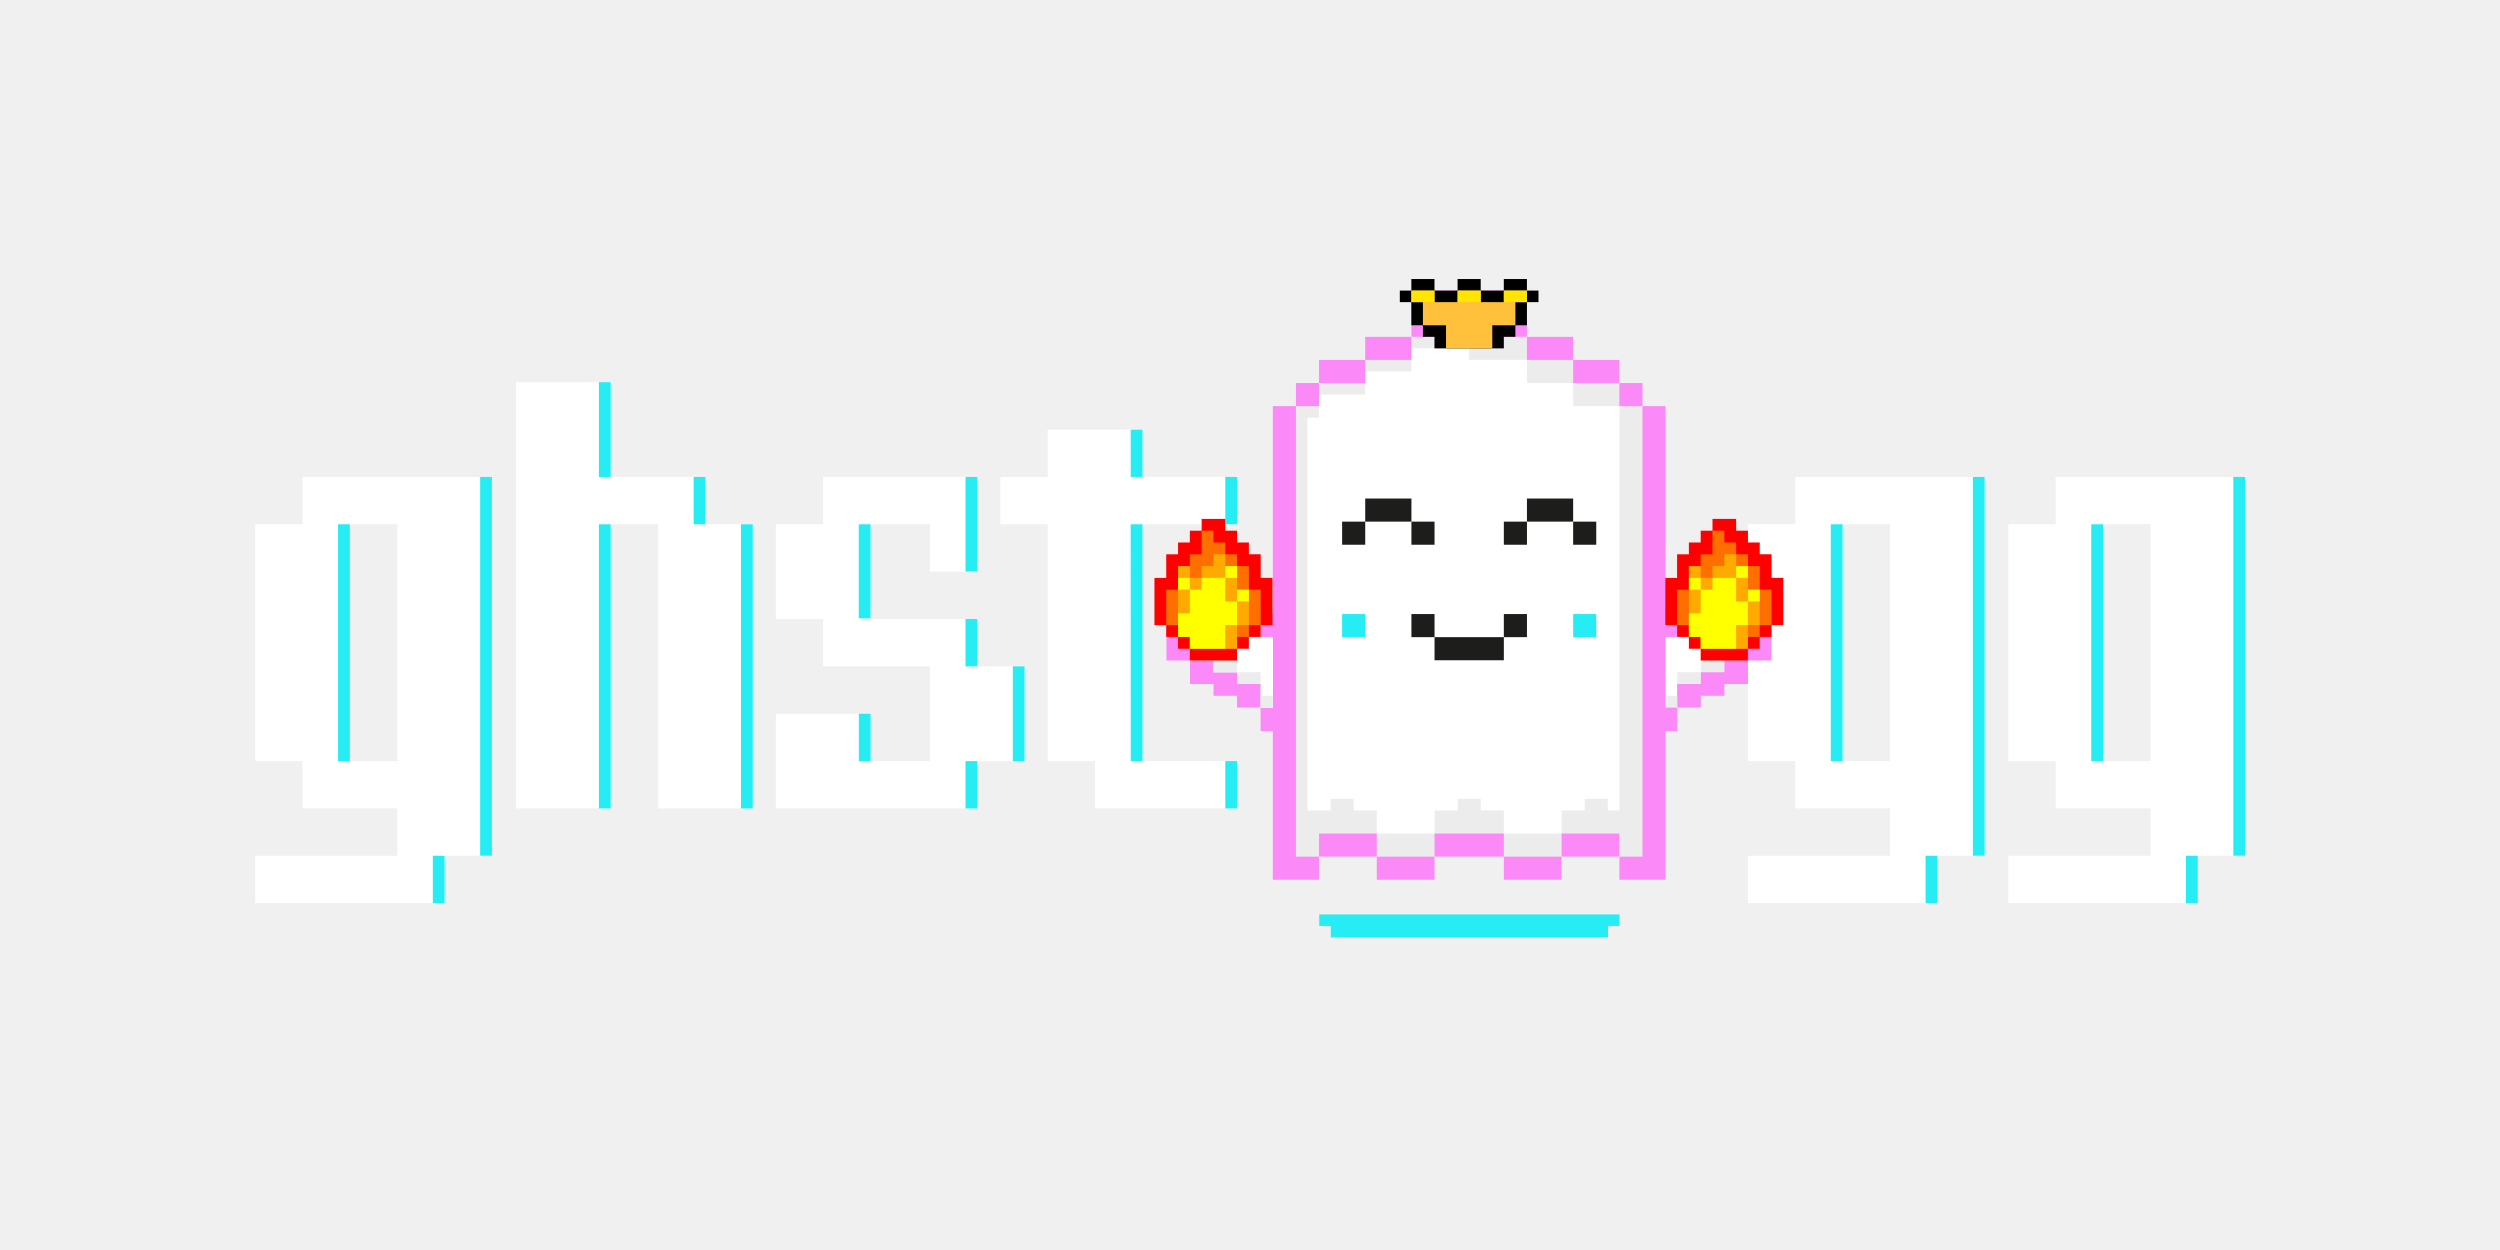
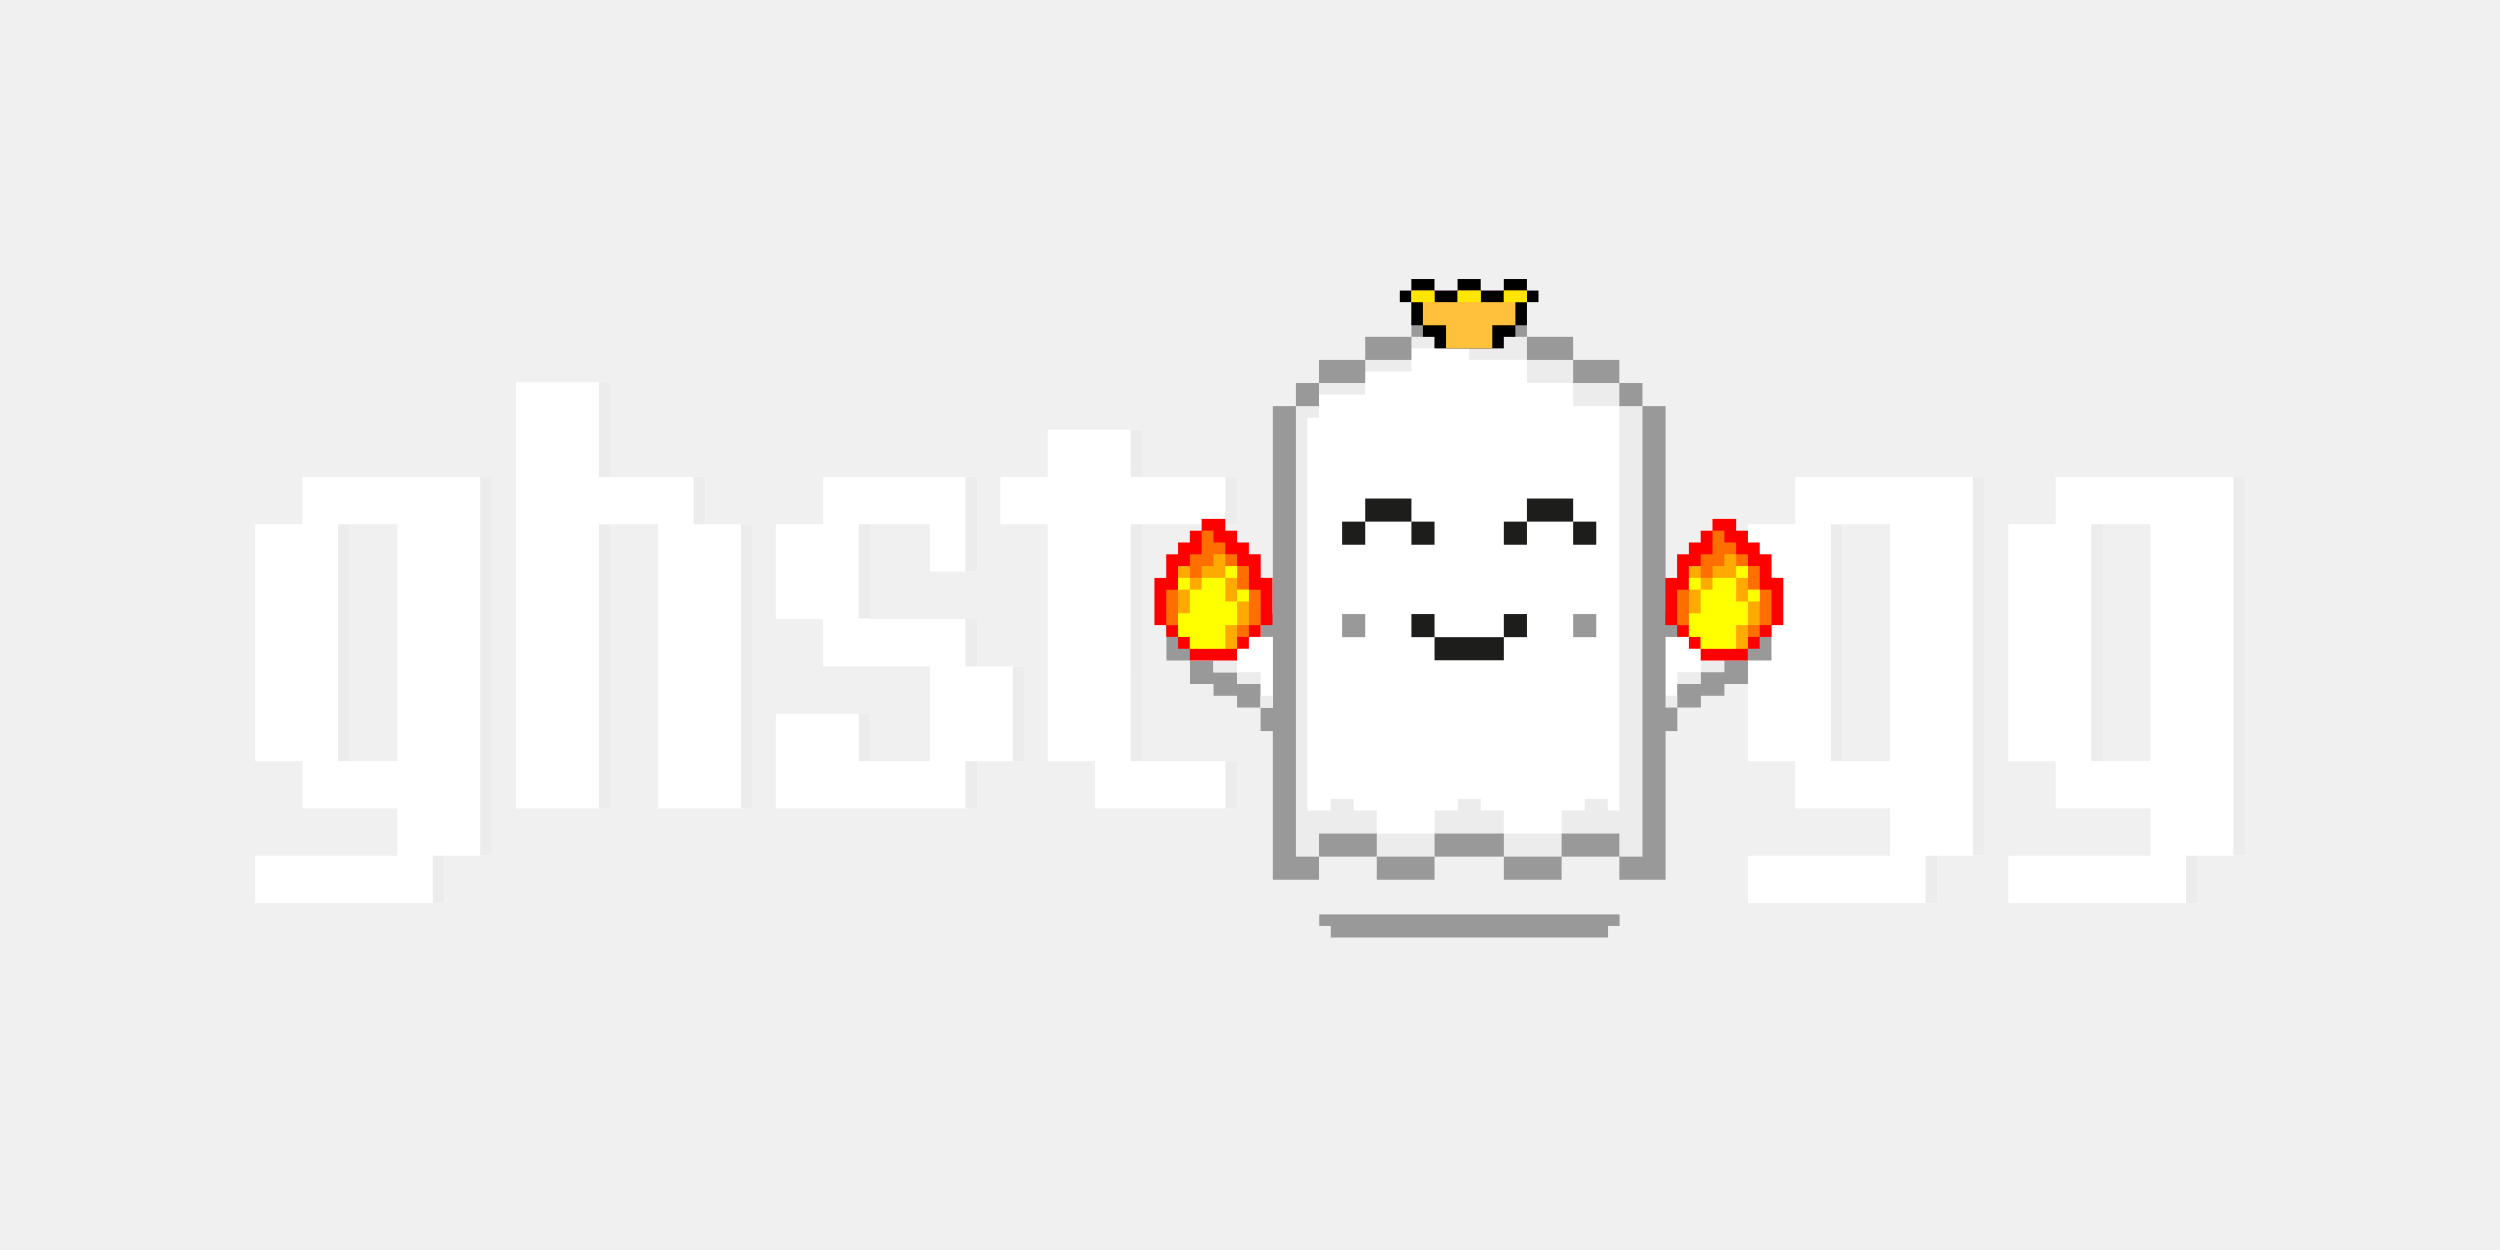
<svg xmlns="http://www.w3.org/2000/svg" viewBox="0 0 2000 1000">
  <defs>
-     <style>.cls-1{fill:#fff;}.cls-2{fill:#26edf4;}.cls-3{fill:#b1b1b1;}.cls-3,.cls-4{isolation:isolate;}.cls-4{fill:#ececec;}.cls-5{fill:#1d1d1b;}.cls-6{fill:#fb8af8;}.cls-7{fill:#ffc03c;}.cls-8{fill:#ffe600;}.cls-9{fill:red;}.cls-10{fill:#ff6f00;}.cls-11{fill:#fa0;}.cls-12{fill:#ff0;}</style>
+     <style>.cls-1{fill:#fff;}.cls-2{fill:#ececec;}.cls-2,.cls-3{isolation:isolate;}.cls-3{fill:#b1b1b1;}.cls-4{fill:#999;}.cls-5{fill:#1d1d1b;}.cls-6{fill:#fb8af8;}.cls-7{fill:#ffc03c;}.cls-8{fill:#ffe600;}.cls-9{fill:red;}.cls-10{fill:#ff6f00;}.cls-11{fill:#fa0;}.cls-12{fill:#ff0;}</style>
  </defs>
  <g id="Layer_1" data-name="Layer 1">
    <path class="cls-1" d="M1436.2,419.42h-37.85V608.88h37.85v37.86H1512v37.85H1398.35v37.85h151.51V684.59h37.85v-303H1436.2Zm37.85,0h38V608.88h-38Z" />
    <path class="cls-1" d="M1644.55,381.56v37.86h-37.86V608.88h37.86v37.86h75.8v37.85H1606.69v37.85h151.52V684.59h37.85v-303Zm75.8,227.32H1682.4V419.42h37.95Z" />
    <path class="cls-2" d="M1540.45,684.59h9.41v37.85h-9.41Z" />
    <path class="cls-2" d="M1464.64,419.42h9.41V608.88h-9.41Z" />
    <path class="cls-2" d="M1578.3,381.56h9.41v303h-9.41Z" />
    <path class="cls-2" d="M1748.79,684.59h9.42v37.85h-9.42Z" />
    <path class="cls-2" d="M1673,419.42h9.42V608.88H1673Z" />
    <path class="cls-2" d="M1786.65,381.56h9.41v303h-9.41Z" />
    <polygon class="cls-1" points="1398.35 490.72 1398.35 528.38 1379.52 528.38 1379.52 537.79 1360.69 537.79 1360.69 547.2 1341.86 547.2 1341.86 566.03 1332.45 566.03 1332.45 509.55 1341.86 509.55 1341.86 500.14 1360.69 500.14 1360.69 490.72 1398.35 490.72" />
    <path class="cls-3" d="M999.07,547.2h9.41v9.42h-9.41Z" />
    <path class="cls-3" d="M1332.45,566v-9.41" />
    <path class="cls-3" d="M1351.28,556.62h-9.42V547.2h9.42Z" />
-     <path class="cls-4" d="M1341.86,566h-9.41v-9.41h9.41Zm18.83-18.83h-18.83v-9.41h18.83Z" />
-     <path class="cls-4" d="M1379.52,537.79h-18.83v-9.41h18.83Z" />
-     <path class="cls-4" d="M1398.35,528.38h-18.83V519h18.83Z" />
-     <path class="cls-4" d="M1046,592.89v55.45h18.49V639.1h18.48v9.24h18.48v18.48h-46.21v18.49h-18.48V324.9h18.48v9.24H1046V592.89Z" />
-     <path class="cls-4" d="M1129.14,666.82h-27.72v18.49h46.21V666.82h-18.49Zm101.66,0h-27.73v18.49h46.21V666.82H1230.8Z" />
-     <path class="cls-4" d="M1203.07,648.34h-18.48V639.1h-18.48v9.24h-18.48v18.48h55.44V648.34Zm-92.41-351.16h18.48v-9.25h-37v9.25h18.48Zm-37,18.48h18.48v-9.24h-37v9.24h18.49Zm221.79,286.47v46.21h-9.25V639.1h-18.48v9.24h-18.48v18.48h46.21v18.49H1314V324.9h-18.48V602.13Z" />
-     <path class="cls-4" d="M1221.56,269.45h-92.42v9.24h46.21v9.24h46.21V269.45Zm73.93,37h-37V324.9h37V306.42Z" />
-     <path class="cls-4" d="M1258.52,287.93h-37v18.49h37V287.93Z" />
+     <path class="cls-2" d="M1341.86,566h-9.41v-9.41h9.41Zm18.83-18.83h-18.83v-9.41h18.83Z" />
+     <path class="cls-2" d="M1379.52,537.79h-18.83v-9.41h18.83Z" />
+     <path class="cls-2" d="M1398.35,528.38h-18.83V519h18.83Z" />
+     <path class="cls-2" d="M1046,592.89v55.45h18.49V639.1h18.48v9.24h18.48v18.48h-46.21v18.49h-18.48V324.9h18.48v9.24H1046V592.89Z" />
+     <path class="cls-2" d="M1129.14,666.82h-27.72v18.49h46.21V666.82h-18.49Zm101.66,0h-27.73v18.49h46.21V666.82H1230.8Z" />
+     <path class="cls-2" d="M1203.07,648.34h-18.48V639.1h-18.48v9.24h-18.48v18.48h55.44V648.34Zm-92.41-351.16h18.48v-9.25h-37v9.25h18.48Zm-37,18.48h18.48v-9.24h-37v9.24h18.49Zm221.79,286.47v46.21h-9.25V639.1h-18.48v9.24h-18.48v18.48h46.21v18.49H1314V324.9h-18.48V602.13Z" />
+     <path class="cls-2" d="M1221.56,269.45h-92.42v9.24h46.21v9.24h46.21V269.45Zm73.93,37h-37V324.9h37V306.42Z" />
+     <path class="cls-2" d="M1258.52,287.93h-37v18.49h37V287.93Z" />
    <path class="cls-1" d="M1286.24,324.9h-27.72V306.42h-37V287.93h-46.21v-9.24h-46.21v18.49h-37v18.48h-37v18.48H1046v314.2h18.49V639.1h18.48v9.24h18.48v18.48h46.21V648.34h18.48V639.1h18.48v9.24h18.48v18.48h46.21V648.34h18.48V639.1h18.48v9.24h9.25V324.9Z" />
-     <path class="cls-2" d="M1073.7,491.24v18.48h18.48V491.24H1073.7Zm194.06,0h-9.24v18.48H1277V491.24Z" />
-     <path class="cls-2" d="M1055.39,731.51v9.24h9.24V750h221.79v-9.24h9.24v-9.24H1055.39Z" />
+     <path class="cls-4" d="M1073.7,491.24v18.48h18.48V491.24H1073.7Zm194.06,0h-9.24v18.48H1277V491.24Z" />
+     <path class="cls-4" d="M1055.39,731.51v9.24h9.24V750h221.79v-9.24h9.24v-9.24H1055.39Z" />
    <polygon class="cls-5" points="1147.63 491.24 1129.14 491.24 1129.14 509.72 1147.63 509.72 1147.63 500.48 1147.63 491.24" />
    <polygon class="cls-5" points="1184.59 509.72 1147.63 509.72 1147.63 528.21 1203.07 528.21 1203.07 509.72 1193.83 509.72 1184.59 509.72" />
    <polygon class="cls-5" points="1203.07 491.24 1203.07 509.72 1221.56 509.72 1221.56 491.24 1212.32 491.24 1203.07 491.24" />
-     <polygon class="cls-6" points="1055.21 685.31 1055.21 703.79 1018.25 703.79 1018.25 584.86 1008.48 584.86 1008.48 566.03 1018.25 566.03 1018.25 509.55 1008.48 509.55 1008.48 500.14 989.66 500.14 989.66 490.72 952 490.72 952 471.9 989.66 471.9 989.66 481.31 1008.48 481.31 1008.48 490.72 1018.25 490.72 1018.25 324.9 1036.73 324.9 1036.73 685.31 1055.21 685.31" />
-     <polygon class="cls-6" points="952 547.21 970.83 547.21 970.83 556.62 989.66 556.62 989.66 566.03 999.07 566.03 1008.48 566.03 1008.48 547.21 999.07 547.21 989.66 547.21 989.66 537.79 970.83 537.79 970.83 528.38 952 528.38 952 537.79 952 547.21" />
-     <rect class="cls-6" x="1398.35" y="490.72" width="18.82" height="37.66" />
-     <polygon class="cls-6" points="1398.35 528.38 1398.35 547.2 1379.52 547.2 1379.52 556.62 1360.69 556.62 1360.69 566.03 1341.86 566.03 1341.86 547.2 1360.69 547.2 1360.69 537.79 1379.52 537.79 1379.52 528.38 1398.35 528.38" />
-     <polygon class="cls-6" points="1073.7 306.42 1092.18 306.42 1092.18 287.93 1055.21 287.93 1055.21 306.42 1064.46 306.42 1073.7 306.42" />
-     <polygon class="cls-6" points="1110.66 287.93 1129.14 287.93 1129.14 269.45 1092.18 269.45 1092.18 287.93 1101.42 287.93 1110.66 287.93" />
-     <polygon class="cls-6" points="1055.21 324.9 1055.21 306.42 1036.73 306.42 1036.73 324.9 1045.97 324.9 1055.21 324.9" />
-     <polygon class="cls-6" points="1147.63 269.45 1221.56 269.45 1221.56 250.97 1129.14 250.97 1129.14 269.45 1138.38 269.45 1147.63 269.45" />
-     <polygon class="cls-6" points="1295.48 324.9 1313.97 324.9 1313.97 306.42 1295.48 306.42 1295.48 315.66 1295.48 324.9" />
-     <polygon class="cls-6" points="1221.56 287.93 1258.52 287.93 1258.52 269.45 1221.56 269.45 1221.56 278.69 1221.56 287.93" />
-     <polygon class="cls-6" points="1398.35 471.9 1398.35 490.72 1360.69 490.72 1360.69 500.14 1341.86 500.14 1341.86 509.55 1332.45 509.55 1332.45 566.03 1341.86 566.03 1341.86 584.86 1332.45 584.86 1332.45 703.79 1295.49 703.79 1295.49 685.31 1313.97 685.31 1313.97 324.9 1332.45 324.9 1332.45 490.72 1341.86 490.72 1341.86 481.31 1360.69 481.31 1360.69 471.9 1398.35 471.9" />
-     <polygon class="cls-6" points="1258.52 306.42 1295.48 306.42 1295.48 287.93 1258.52 287.93 1258.52 297.18 1258.52 306.42" />
-     <polygon class="cls-6" points="1101.42 666.82 1055.21 666.82 1055.21 685.3 1101.42 685.3 1101.42 676.06 1101.42 666.82" />
-     <polygon class="cls-6" points="1295.48 666.82 1249.28 666.82 1249.28 685.3 1295.48 685.3 1295.48 676.06 1295.48 666.82" />
-     <polygon class="cls-6" points="1129.14 685.3 1101.42 685.3 1101.42 703.79 1147.63 703.79 1147.63 685.3 1138.38 685.3 1129.14 685.3" />
-     <polygon class="cls-6" points="1203.07 666.82 1147.63 666.82 1147.63 685.3 1203.07 685.3 1203.07 676.06 1203.07 666.82" />
-     <polygon class="cls-6" points="1230.8 685.3 1203.07 685.3 1203.07 703.79 1249.28 703.79 1249.28 685.3 1240.04 685.3 1230.8 685.3" />
+     <polygon class="cls-4" points="1055.21 685.31 1055.21 703.79 1018.25 703.79 1018.25 584.86 1008.48 584.86 1008.48 566.03 1018.25 566.03 1018.25 509.55 1008.48 509.55 1008.48 500.14 989.66 500.14 989.66 490.72 952 490.72 952 471.9 989.66 471.9 989.66 481.31 1008.48 481.31 1008.48 490.72 1018.25 490.72 1018.25 324.9 1036.73 324.9 1036.73 685.31 1055.21 685.31" />
+     <polygon class="cls-4" points="952 547.21 970.83 547.21 970.83 556.62 989.66 556.62 989.66 566.03 999.07 566.03 1008.48 566.03 1008.48 547.21 999.07 547.21 989.66 547.21 989.66 537.79 970.83 537.79 970.83 528.38 952 528.38 952 537.79 952 547.21" />
+     <rect class="cls-4" x="1398.35" y="490.72" width="18.82" height="37.66" />
+     <polygon class="cls-4" points="1398.35 528.38 1398.35 547.2 1379.52 547.2 1379.52 556.62 1360.69 556.62 1360.69 566.03 1341.86 566.03 1341.86 547.2 1360.69 547.2 1360.69 537.79 1379.52 537.79 1379.52 528.38 1398.35 528.38" />
+     <polygon class="cls-4" points="1073.7 306.42 1092.18 306.42 1092.18 287.93 1055.21 287.93 1055.21 306.42 1064.46 306.42 1073.7 306.42" />
+     <polygon class="cls-4" points="1110.66 287.93 1129.14 287.93 1129.14 269.45 1092.18 269.45 1092.18 287.93 1101.42 287.93 1110.66 287.93" />
+     <polygon class="cls-4" points="1055.21 324.9 1055.21 306.42 1036.73 306.42 1036.73 324.9 1045.97 324.9 1055.21 324.9" />
+     <polygon class="cls-4" points="1147.63 269.45 1221.56 269.45 1221.56 250.97 1129.14 250.97 1129.14 269.45 1138.38 269.45 1147.63 269.45" />
+     <polygon class="cls-4" points="1295.48 324.9 1313.97 324.9 1313.97 306.42 1295.48 306.42 1295.48 315.66 1295.48 324.9" />
+     <polygon class="cls-4" points="1221.56 287.93 1258.52 287.93 1258.52 269.45 1221.56 269.45 1221.56 278.69 1221.56 287.93" />
+     <polygon class="cls-4" points="1398.35 471.9 1398.35 490.72 1360.69 490.72 1360.69 500.14 1341.86 500.14 1341.86 509.55 1332.45 509.55 1332.45 566.03 1341.86 566.03 1341.86 584.86 1332.45 584.86 1332.45 703.79 1295.49 703.79 1295.49 685.31 1313.97 685.31 1313.97 324.9 1332.45 324.9 1332.45 490.72 1341.86 490.72 1341.86 481.31 1360.69 481.31 1360.69 471.9 1398.35 471.9" />
+     <polygon class="cls-4" points="1258.52 306.42 1295.48 306.42 1295.48 287.93 1258.52 287.93 1258.52 297.18 1258.52 306.42" />
+     <polygon class="cls-4" points="1101.42 666.82 1055.21 666.82 1055.21 685.3 1101.42 685.3 1101.42 676.06 1101.42 666.82" />
+     <polygon class="cls-4" points="1295.48 666.82 1249.28 666.82 1249.28 685.3 1295.48 685.3 1295.48 676.06 1295.48 666.82" />
+     <polygon class="cls-4" points="1129.14 685.3 1101.42 685.3 1101.42 703.79 1147.63 703.79 1147.63 685.3 1138.38 685.3 1129.14 685.3" />
+     <polygon class="cls-4" points="1203.07 666.82 1147.63 666.82 1147.63 685.3 1203.07 685.3 1203.07 676.06 1203.07 666.82" />
+     <polygon class="cls-4" points="1230.8 685.3 1203.07 685.3 1203.07 703.79 1249.28 703.79 1249.28 685.3 1240.04 685.3 1230.8 685.3" />
    <polygon class="cls-5" points="1073.7 417.31 1073.7 426.55 1073.7 435.79 1082.94 435.79 1092.18 435.79 1092.18 426.55 1092.18 417.31 1082.94 417.31 1073.7 417.31" />
    <polygon class="cls-5" points="1129.14 408.07 1129.14 398.83 1119.9 398.83 1110.66 398.83 1101.42 398.83 1092.18 398.83 1092.18 408.07 1092.18 417.31 1101.42 417.31 1110.66 417.31 1119.9 417.31 1129.14 417.31 1129.14 408.07" />
    <polygon class="cls-5" points="1129.14 435.79 1138.38 435.79 1147.63 435.79 1147.63 426.55 1147.63 417.31 1138.38 417.31 1129.14 417.31 1129.14 426.55 1129.14 435.79" />
    <polygon class="cls-5" points="1258.52 417.31 1258.52 426.55 1258.52 435.79 1267.76 435.79 1277 435.79 1277 426.55 1277 417.31 1267.76 417.31 1258.52 417.31" />
    <polygon class="cls-5" points="1258.52 398.83 1249.28 398.83 1240.04 398.83 1230.8 398.83 1221.56 398.83 1221.56 408.07 1221.56 417.31 1230.8 417.31 1240.04 417.31 1249.28 417.31 1258.52 417.31 1258.52 408.07 1258.52 398.83" />
    <polygon class="cls-5" points="1203.07 417.31 1203.07 426.55 1203.07 435.79 1212.32 435.79 1221.56 435.79 1221.56 426.55 1221.56 417.31 1212.32 417.31 1203.07 417.31" />
    <path class="cls-1" d="M242,419.42H204.16V608.88H242v37.86h75.8v37.85H204.16v37.85H355.68V684.59h37.85v-303H242Zm37.85,0h37.95V608.88H279.87Z" />
    <polygon class="cls-1" points="564.35 381.56 488.54 381.56 488.54 305.75 412.83 305.75 412.83 646.74 488.54 646.74 488.54 419.42 526.49 419.42 526.49 646.74 602.2 646.74 602.2 419.42 564.35 419.42 564.35 381.56" />
    <polygon class="cls-1" points="781.81 495.22 696.39 495.22 696.39 419.42 743.95 419.42 743.95 457.27 781.81 457.27 781.81 419.42 781.81 381.56 658.53 381.56 658.53 419.42 620.68 419.42 620.68 495.22 658.53 495.22 658.53 533.08 743.95 533.08 743.95 608.88 696.49 608.88 696.49 571.03 620.68 571.03 620.68 608.88 620.68 646.74 781.81 646.74 781.81 608.88 819.66 608.88 819.66 533.08 781.81 533.08 781.81 495.22" />
    <polygon class="cls-1" points="913.95 419.42 989.66 419.42 989.66 381.56 913.95 381.56 913.95 343.71 838.14 343.71 838.14 381.56 800.29 381.56 800.29 419.42 838.14 419.42 838.14 608.88 876 608.88 876 646.74 989.66 646.74 989.66 608.88 913.95 608.88 913.95 419.42" />
-     <polygon class="cls-6" points="933.17 490.72 933.17 528.38 942.59 528.38 952 528.38 952 490.72 942.59 490.72 933.17 490.72" />
+     <polygon class="cls-4" points="933.17 490.72 933.17 528.38 942.59 528.38 952 528.38 952 490.72 942.59 490.72 933.17 490.72" />
    <path class="cls-2" d="M270.46,419.42h9.41V608.88h-9.41Z" />
    <path class="cls-2" d="M384.12,381.56h9.41v303h-9.41Z" />
    <path class="cls-2" d="M346.26,684.59h9.42v37.85h-9.42Z" />
    <path class="cls-2" d="M479.12,419.42h9.42V646.74h-9.42Z" />
    <path class="cls-2" d="M479.12,305.75h9.42v75.81h-9.42Z" />
    <path class="cls-2" d="M554.93,381.56h9.42v37.86h-9.42Z" />
    <path class="cls-2" d="M687.08,571h9.41v37.86h-9.41Z" />
    <path class="cls-2" d="M772.39,495.22h9.42v37.86h-9.42Z" />
    <path class="cls-2" d="M772.39,608.88h9.42v37.86h-9.42Z" />
    <path class="cls-2" d="M980.24,608.88h9.42v37.86h-9.42Z" />
    <path class="cls-2" d="M980.24,381.56h9.42v37.86h-9.42Z" />
    <path class="cls-2" d="M904.54,343.71H914v37.85h-9.41Z" />
    <path class="cls-2" d="M904.54,419.42H914V608.88h-9.41Z" />
    <path class="cls-2" d="M772.39,381.56h9.42v75.71h-9.42Z" />
    <path class="cls-2" d="M687,419.42h9.42v75.26H687Z" />
    <path class="cls-2" d="M810.25,533.08h9.41v75.8h-9.41Z" />
    <path class="cls-2" d="M592.79,419.42h9.41V646.74h-9.41Z" />
    <polygon class="cls-1" points="1018.25 509.55 1018.25 566.03 1008.49 566.03 1008.49 547.2 989.66 547.2 989.66 537.79 970.83 537.79 970.83 528.37 952.01 528.37 952.01 490.72 989.66 490.72 989.66 500.14 1008.48 500.14 1008.48 509.55 1018.25 509.55" />
-     <path class="cls-4" d="M1008.48,556.62h9.77V566h-9.77Zm-18.82-18.83h18.82v9.41H989.66Z" />
-     <path class="cls-4" d="M970.83,528.38h18.83v9.41H970.83Z" />
-     <path class="cls-4" d="M952,519h18.83v9.42H952Z" />
+     <path class="cls-2" d="M1008.48,556.62h9.77V566h-9.77Zm-18.82-18.83h18.82v9.41H989.66Z" />
+     <path class="cls-2" d="M970.83,528.38h18.83v9.41H970.83Z" />
+     <path class="cls-2" d="M952,519h18.83v9.42H952Z" />
  </g>
  <g id="Layer_2" data-name="Layer 2">
    <polygon class="cls-6" points="1147.63 250.96 1221.56 250.96 1221.56 232.48 1129.14 232.48 1129.14 250.96 1138.38 250.96 1147.63 250.96" />
    <path d="M1221.54,232.47v-9.25h-18.49v9.25h-18.49v-9.25h-18.49v9.25h-18.49v-9.25h-18.49v9.25h-9.24v9.24h9.24V260.2h9.25v9.24h9.24v9.25h55.47v-9.25h9.25V260.2h9.24V241.71h9.25v-9.24Z" />
    <path class="cls-7" d="M1212.3,232.47h-9.25v9.24h-18.49v-9.24h-18.49v9.24h-18.49v-9.24h-18.49v9.24h9.25V260.2h18.49v18.49h37V260.2h18.49V241.71h9.24v-9.24Z" />
    <path class="cls-8" d="M1129.09,232.47v9.24h18.49v-9.24h-18.49Zm37,0v9.24h18.49v-9.24h-18.49Zm46.23,0h-9.25v9.24h18.49v-9.24Z" />
    <path class="cls-9" d="M1008.54,462.29V443.41H999.1V434h-9.44v-9.44h-9.44v-9.44H961.33v9.44h-9.44V434h-9.44v9.45H933v18.88h-9.44v37.76H933v9.44h9.44v9.45h9.44v9.44h37.77v-9.44h9.44v-9.45h9.44v-9.44H1018V462.29Z" />
    <path class="cls-10" d="M999.1,471.73V452.85h-9.44v-9.44h-9.44V434h-9.45v-9.44h-9.44v18.89h-9.44v9.44h-9.44v18.88H933v28.32h9.44v9.44h9.44v9.45h37.77v-9.45h9.44v-9.44h9.44V471.73Z" />
    <path class="cls-11" d="M989.66,471.73V452.85h-9.44v-9.44h-9.45v9.44h-9.44v9.44h-9.44v-9.44h-9.44v56.64h9.44v9.45h37.77V500.05h9.44V471.73Z" />
    <path class="cls-12" d="M980.22,471.73v-9.44H961.33v9.44h-9.44v18.88h-9.44v18.88h9.44v9.45h28.33V500.05h9.44V481.17h-9.44Z" />
    <path class="cls-12" d="M989.66,471.73h9.44v9.44h-9.44Zm-9.44-18.88h9.44v9.44h-9.44Zm-37.77,9.44h9.44v9.44h-9.44Z" />
    <path class="cls-9" d="M1417.23,462.29V443.41h-9.44V434h-9.44v-9.44h-9.44v-9.44H1370v9.44h-9.45V434h-9.44v9.45h-9.44v18.88h-9.44v37.76h9.44v9.44h9.44v9.45h9.44v9.44h37.77v-9.44h9.44v-9.45h9.44v-9.44h9.44V462.29Z" />
    <path class="cls-10" d="M1407.79,471.73V452.85h-9.44v-9.44h-9.44V434h-9.44v-9.44H1370v18.89h-9.45v9.44h-9.44v18.88h-9.44v28.32h9.44v9.44h9.44v9.45h37.77v-9.45h9.44v-9.44h9.44V471.73Z" />
    <path class="cls-11" d="M1398.35,471.73V452.85h-9.44v-9.44h-9.44v9.44H1370v9.44h-9.45v-9.44h-9.44v56.64h9.44v9.45h37.77V500.05h9.44V471.73Z" />
    <path class="cls-12" d="M1388.91,471.73v-9.44H1370v9.44h-9.45v18.88h-9.44v18.88h9.44v9.45h28.33V500.05h9.44V481.17h-9.44Z" />
    <path class="cls-12" d="M1398.35,471.73h9.44v9.44h-9.44Zm-9.44-18.88h9.44v9.44h-9.44Zm-37.77,9.44h9.44v9.44h-9.44Z" />
  </g>
</svg>
